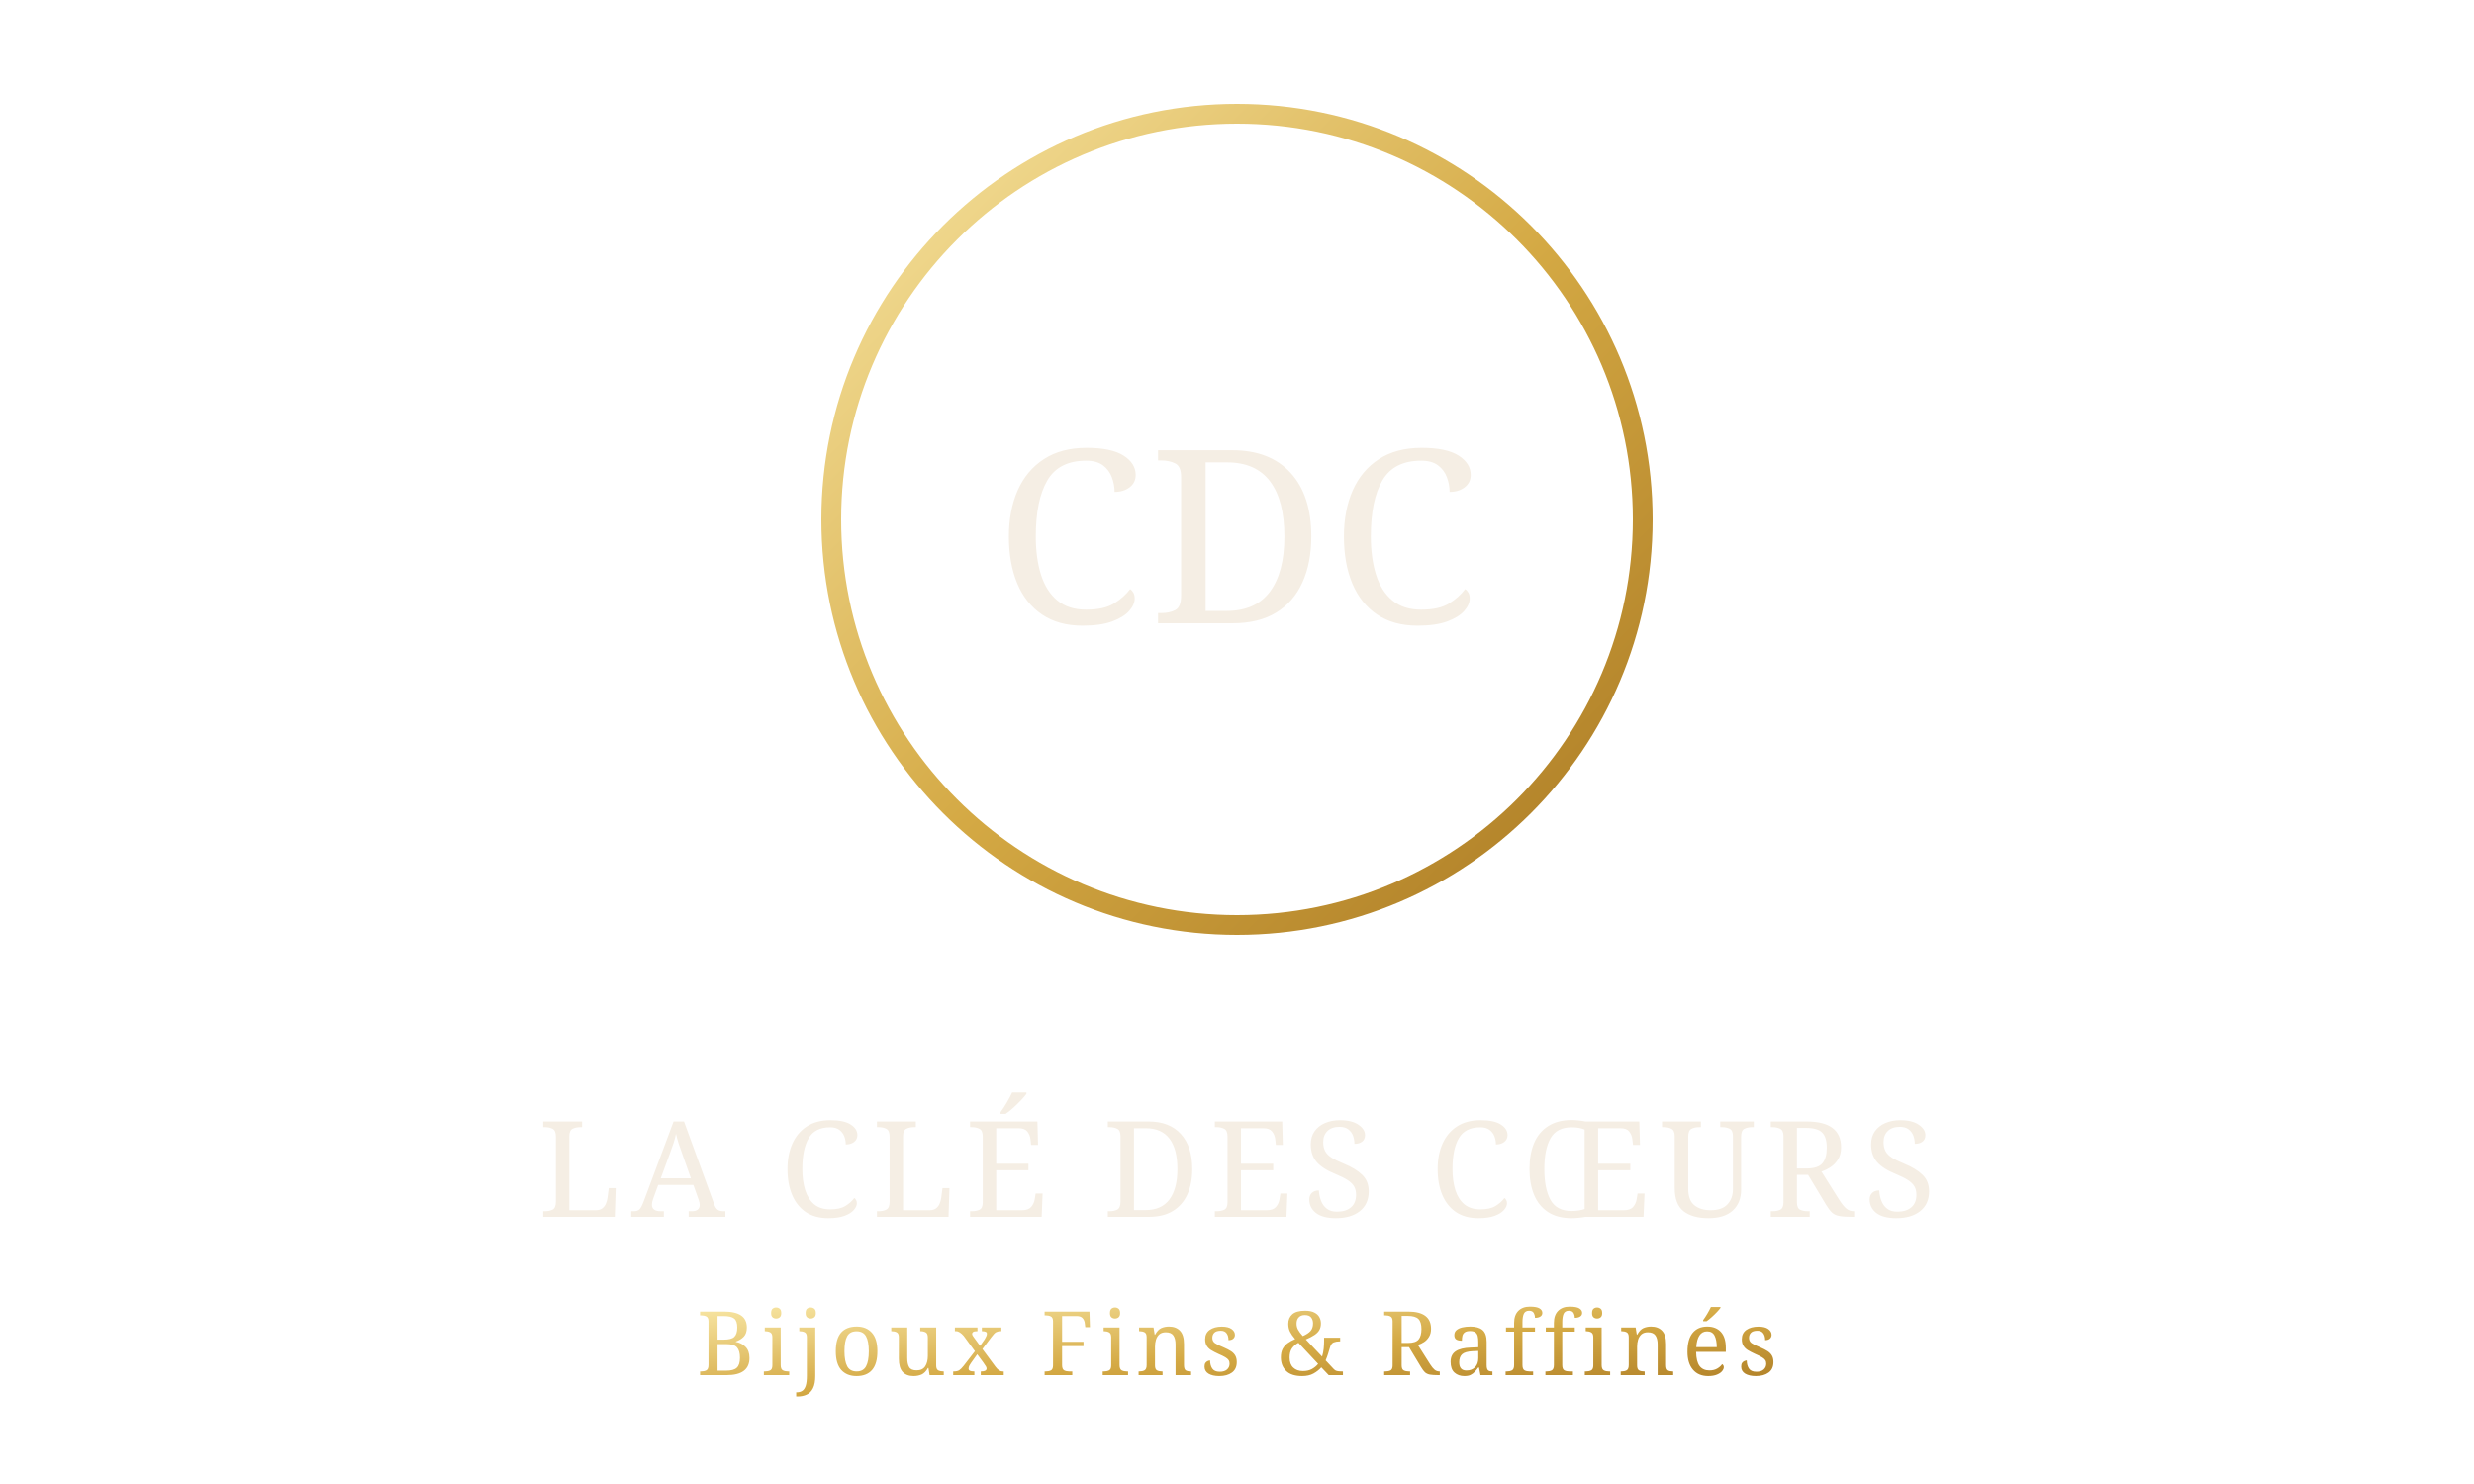
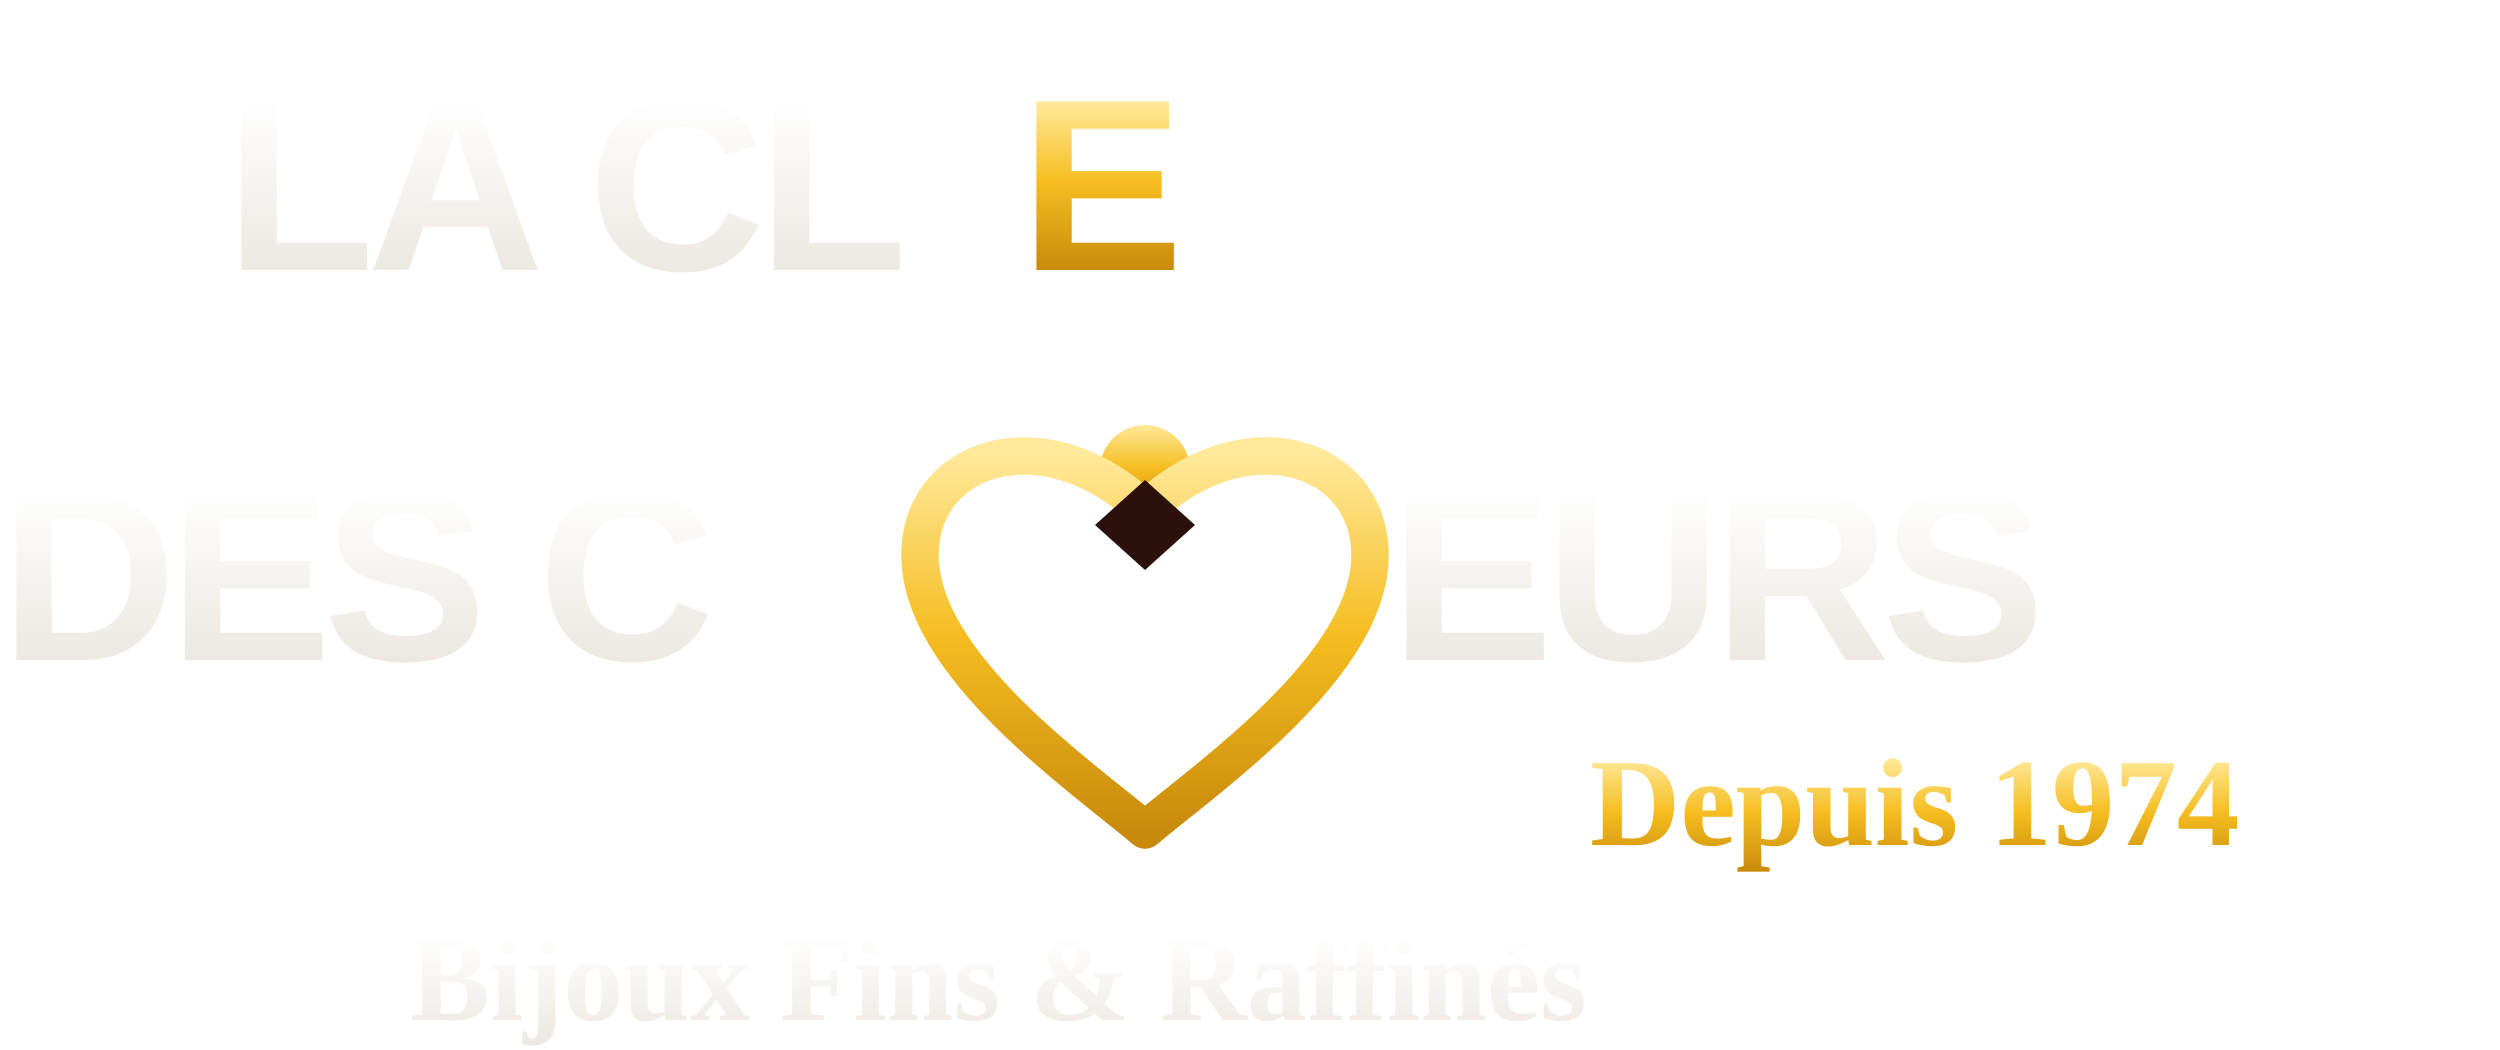
- <svg xmlns="http://www.w3.org/2000/svg" viewBox="0 0 500 300" role="img" aria-labelledby="t d">
+ <svg xmlns="http://www.w3.org/2000/svg" viewBox="0 0 500 210" role="img" aria-labelledby="logoTitle">
  <defs>
-     <linearGradient id="gold" x1="0" y1="0" x2="1" y2="1">
-       <stop stop-color="#f8e6a4" />
-       <stop offset=".52" stop-color="#d4a944" />
-       <stop offset="1" stop-color="#a97822" />
+     <linearGradient id="or" x1="0" y1="0" x2="0" y2="1">
+       <stop offset="0" stop-color="#ffe99a" />
+       <stop offset=".48" stop-color="#f5bd20" />
+       <stop offset="1" stop-color="#c98a0b" />
+     </linearGradient>
+     <linearGradient id="blanc" x1="0" y1="0" x2="0" y2="1">
+       <stop offset="0" stop-color="#fff" />
+       <stop offset="1" stop-color="#ece8e2" />
    </linearGradient>
  </defs>
-   <circle cx="250" cy="105" r="82" fill="none" stroke="url(#gold)" stroke-width="4" />
-   <text x="250" y="126" text-anchor="middle" fill="#f5eee4" font-family="Georgia,serif" font-size="49" letter-spacing="1">CDC</text>
-   <path d="M150 211H350" stroke="url(#gold)" stroke-width="1.5" />
-   <text x="250" y="246" text-anchor="middle" fill="#f5eee4" font-family="Georgia,serif" font-size="27" letter-spacing="2">LA CLÉ DES CŒURS</text>
-   <text x="250" y="278" text-anchor="middle" fill="url(#gold)" font-family="Georgia,serif" font-size="18" letter-spacing="1.4">Bijoux Fins &amp; Raffinés</text>
+   <g font-family="Arial, Helvetica, sans-serif" font-size="49" font-weight="800" letter-spacing="-1.5" fill="url(#blanc)">
+     <text x="45" y="54">LA CL</text>
+   </g>
+   <text x="204" y="54" font-family="Arial, Helvetica, sans-serif" font-size="49" font-weight="800" letter-spacing="-1.5" fill="url(#or)">E</text>
+   <g font-family="Arial, Helvetica, sans-serif" font-size="49" font-weight="800" letter-spacing="-1.7" fill="url(#blanc)">
+     <text x="0" y="132">DES C</text>
+     <text x="278" y="132">EURS</text>
+   </g>
+   <path d="M229 55 V91" fill="none" stroke="url(#or)" stroke-width="9" stroke-linecap="butt" />
+   <circle cx="229" cy="94" r="9" fill="url(#or)" />
+   <path d="M229 166 C216 155 184 133 184 111 C184 91 209 83 229 102 C249 83 274 91 274 111 C274 133 242 155 229 166Z" fill="none" stroke="url(#or)" stroke-width="7.5" stroke-linejoin="round" />
+   <path d="M229 96 L219 105 L229 114 L239 105Z" fill="#2b100b" />
+   <text x="318" y="169" font-family="Georgia, 'Times New Roman', serif" font-size="25" font-weight="700" fill="url(#or)">Depuis 1974</text>
+   <path d="M0 197 H72 M428 197 H500" stroke="url(#or)" stroke-width="4" />
+   <text x="82" y="204" font-family="Georgia, 'Times New Roman', serif" font-size="24" font-weight="700" fill="url(#blanc)">Bijoux Fins &amp; Raffinés</text>
</svg>
